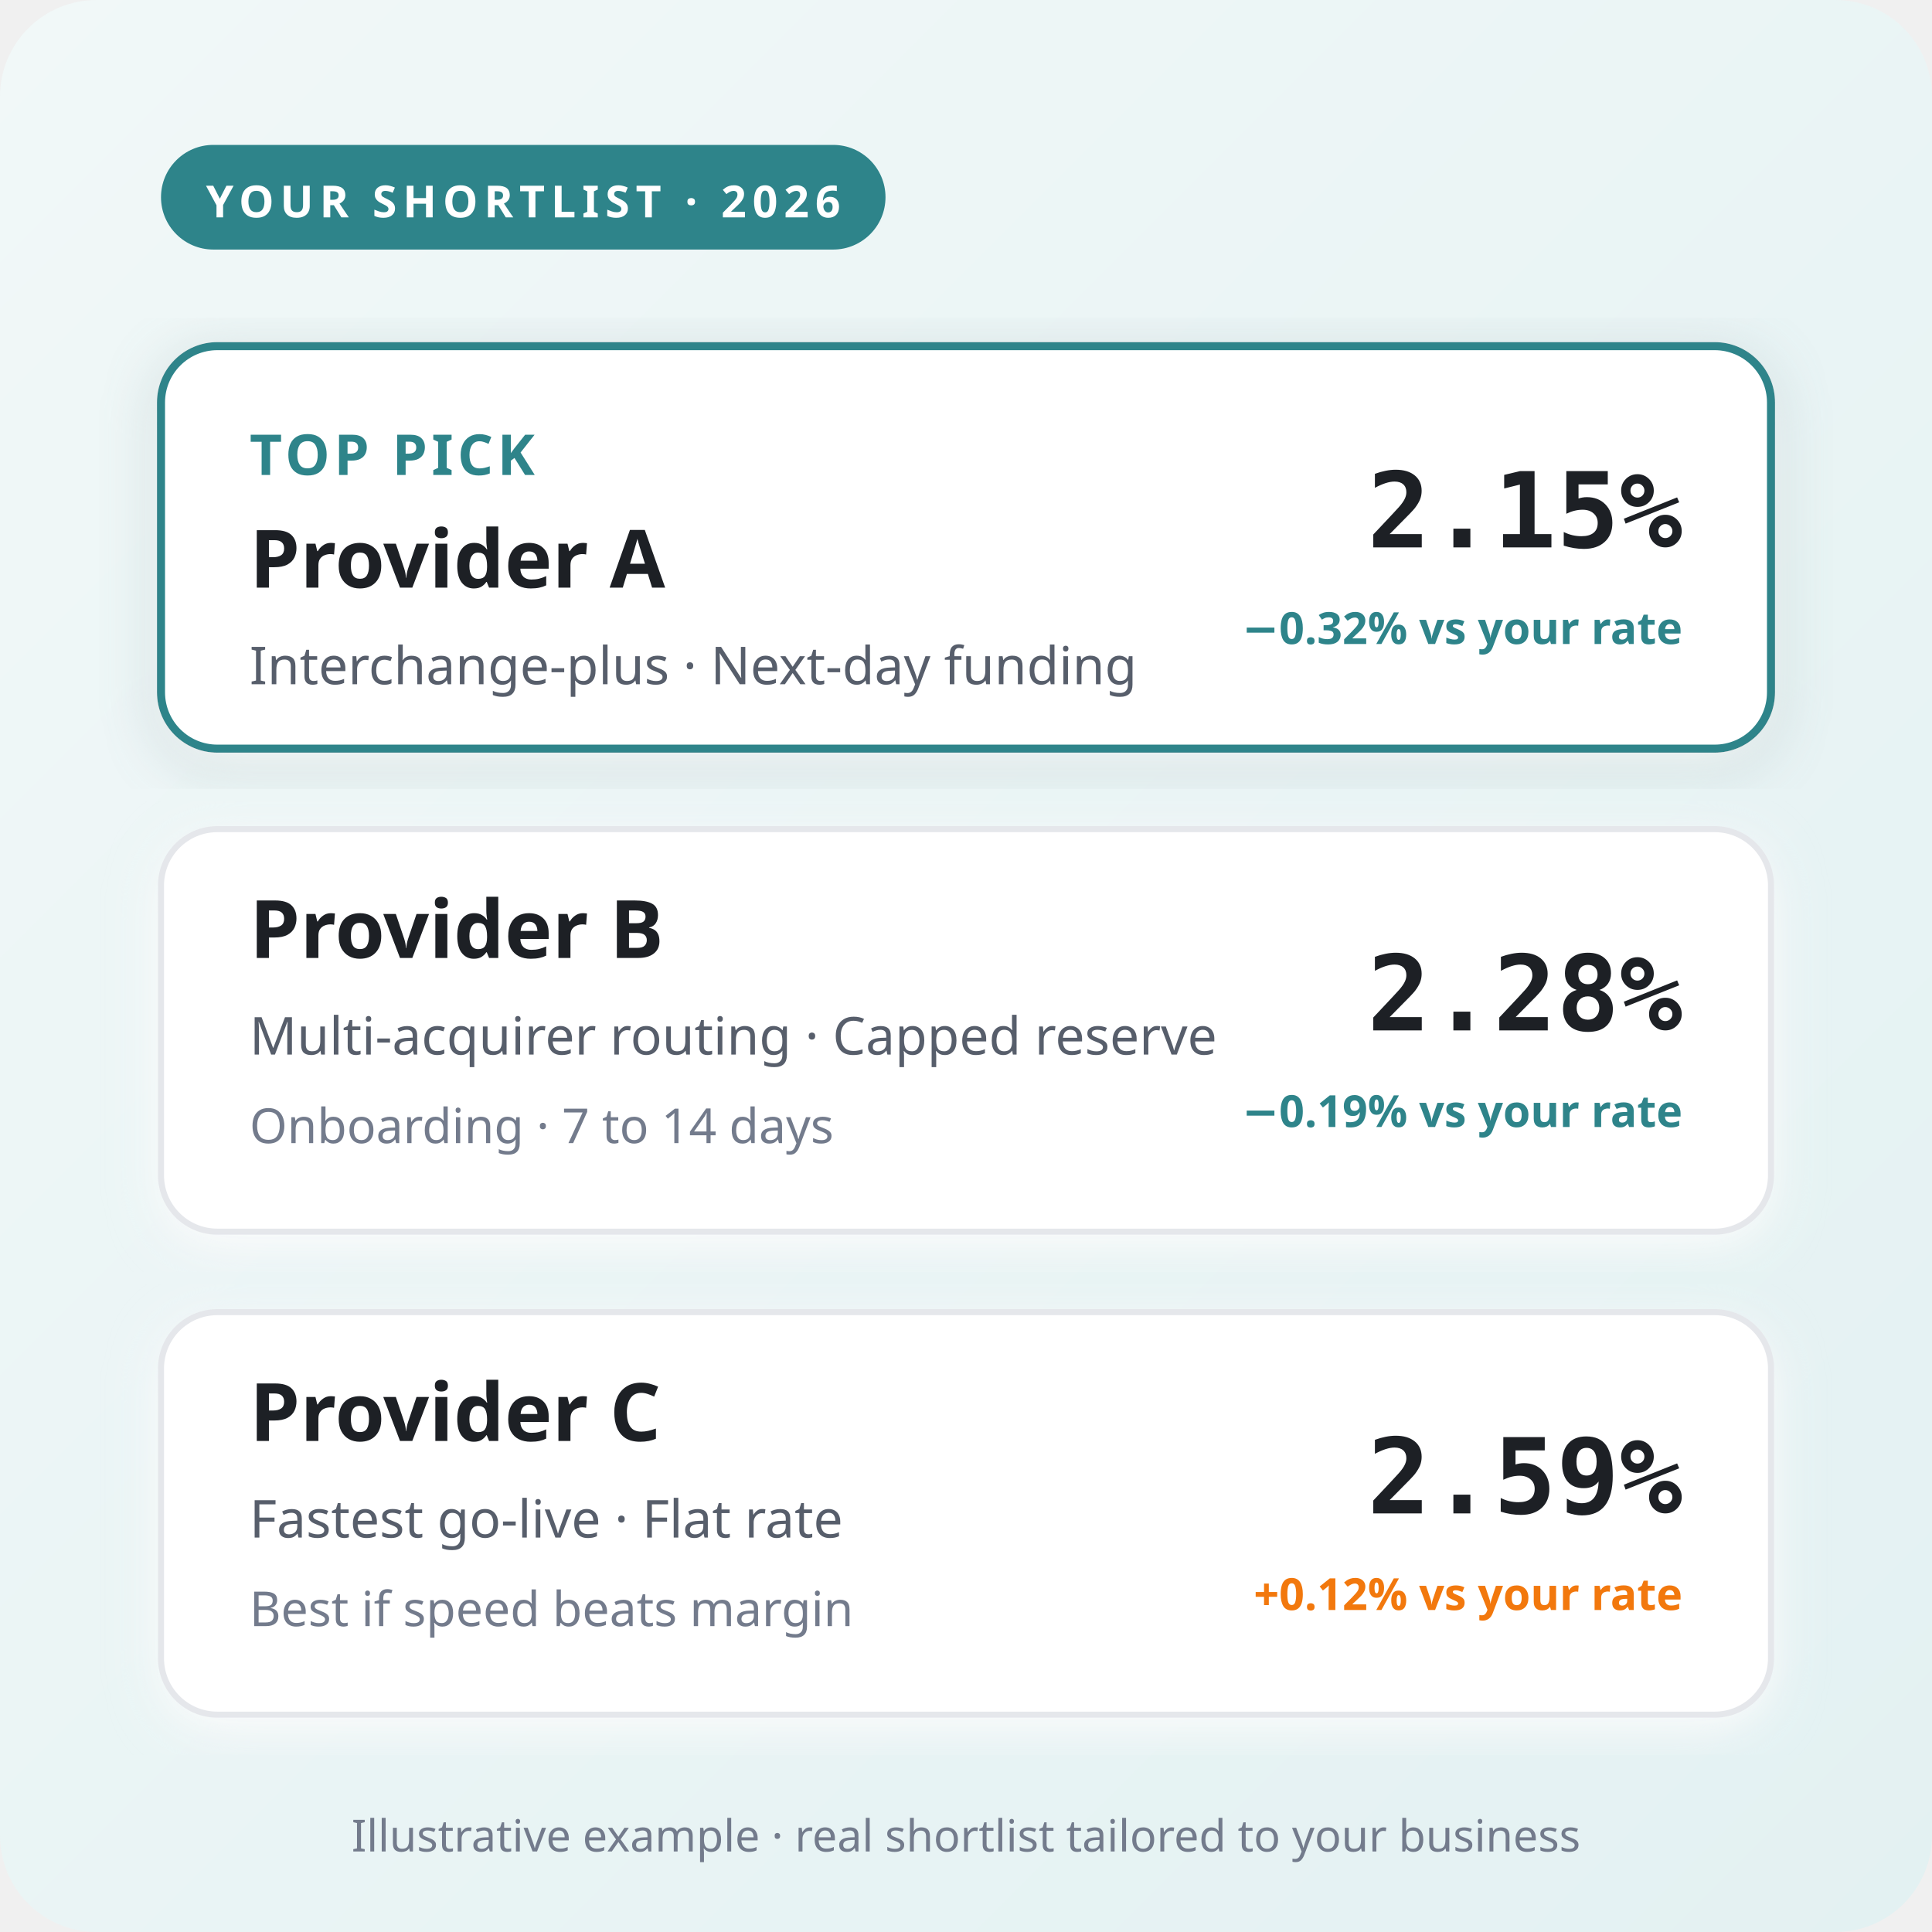
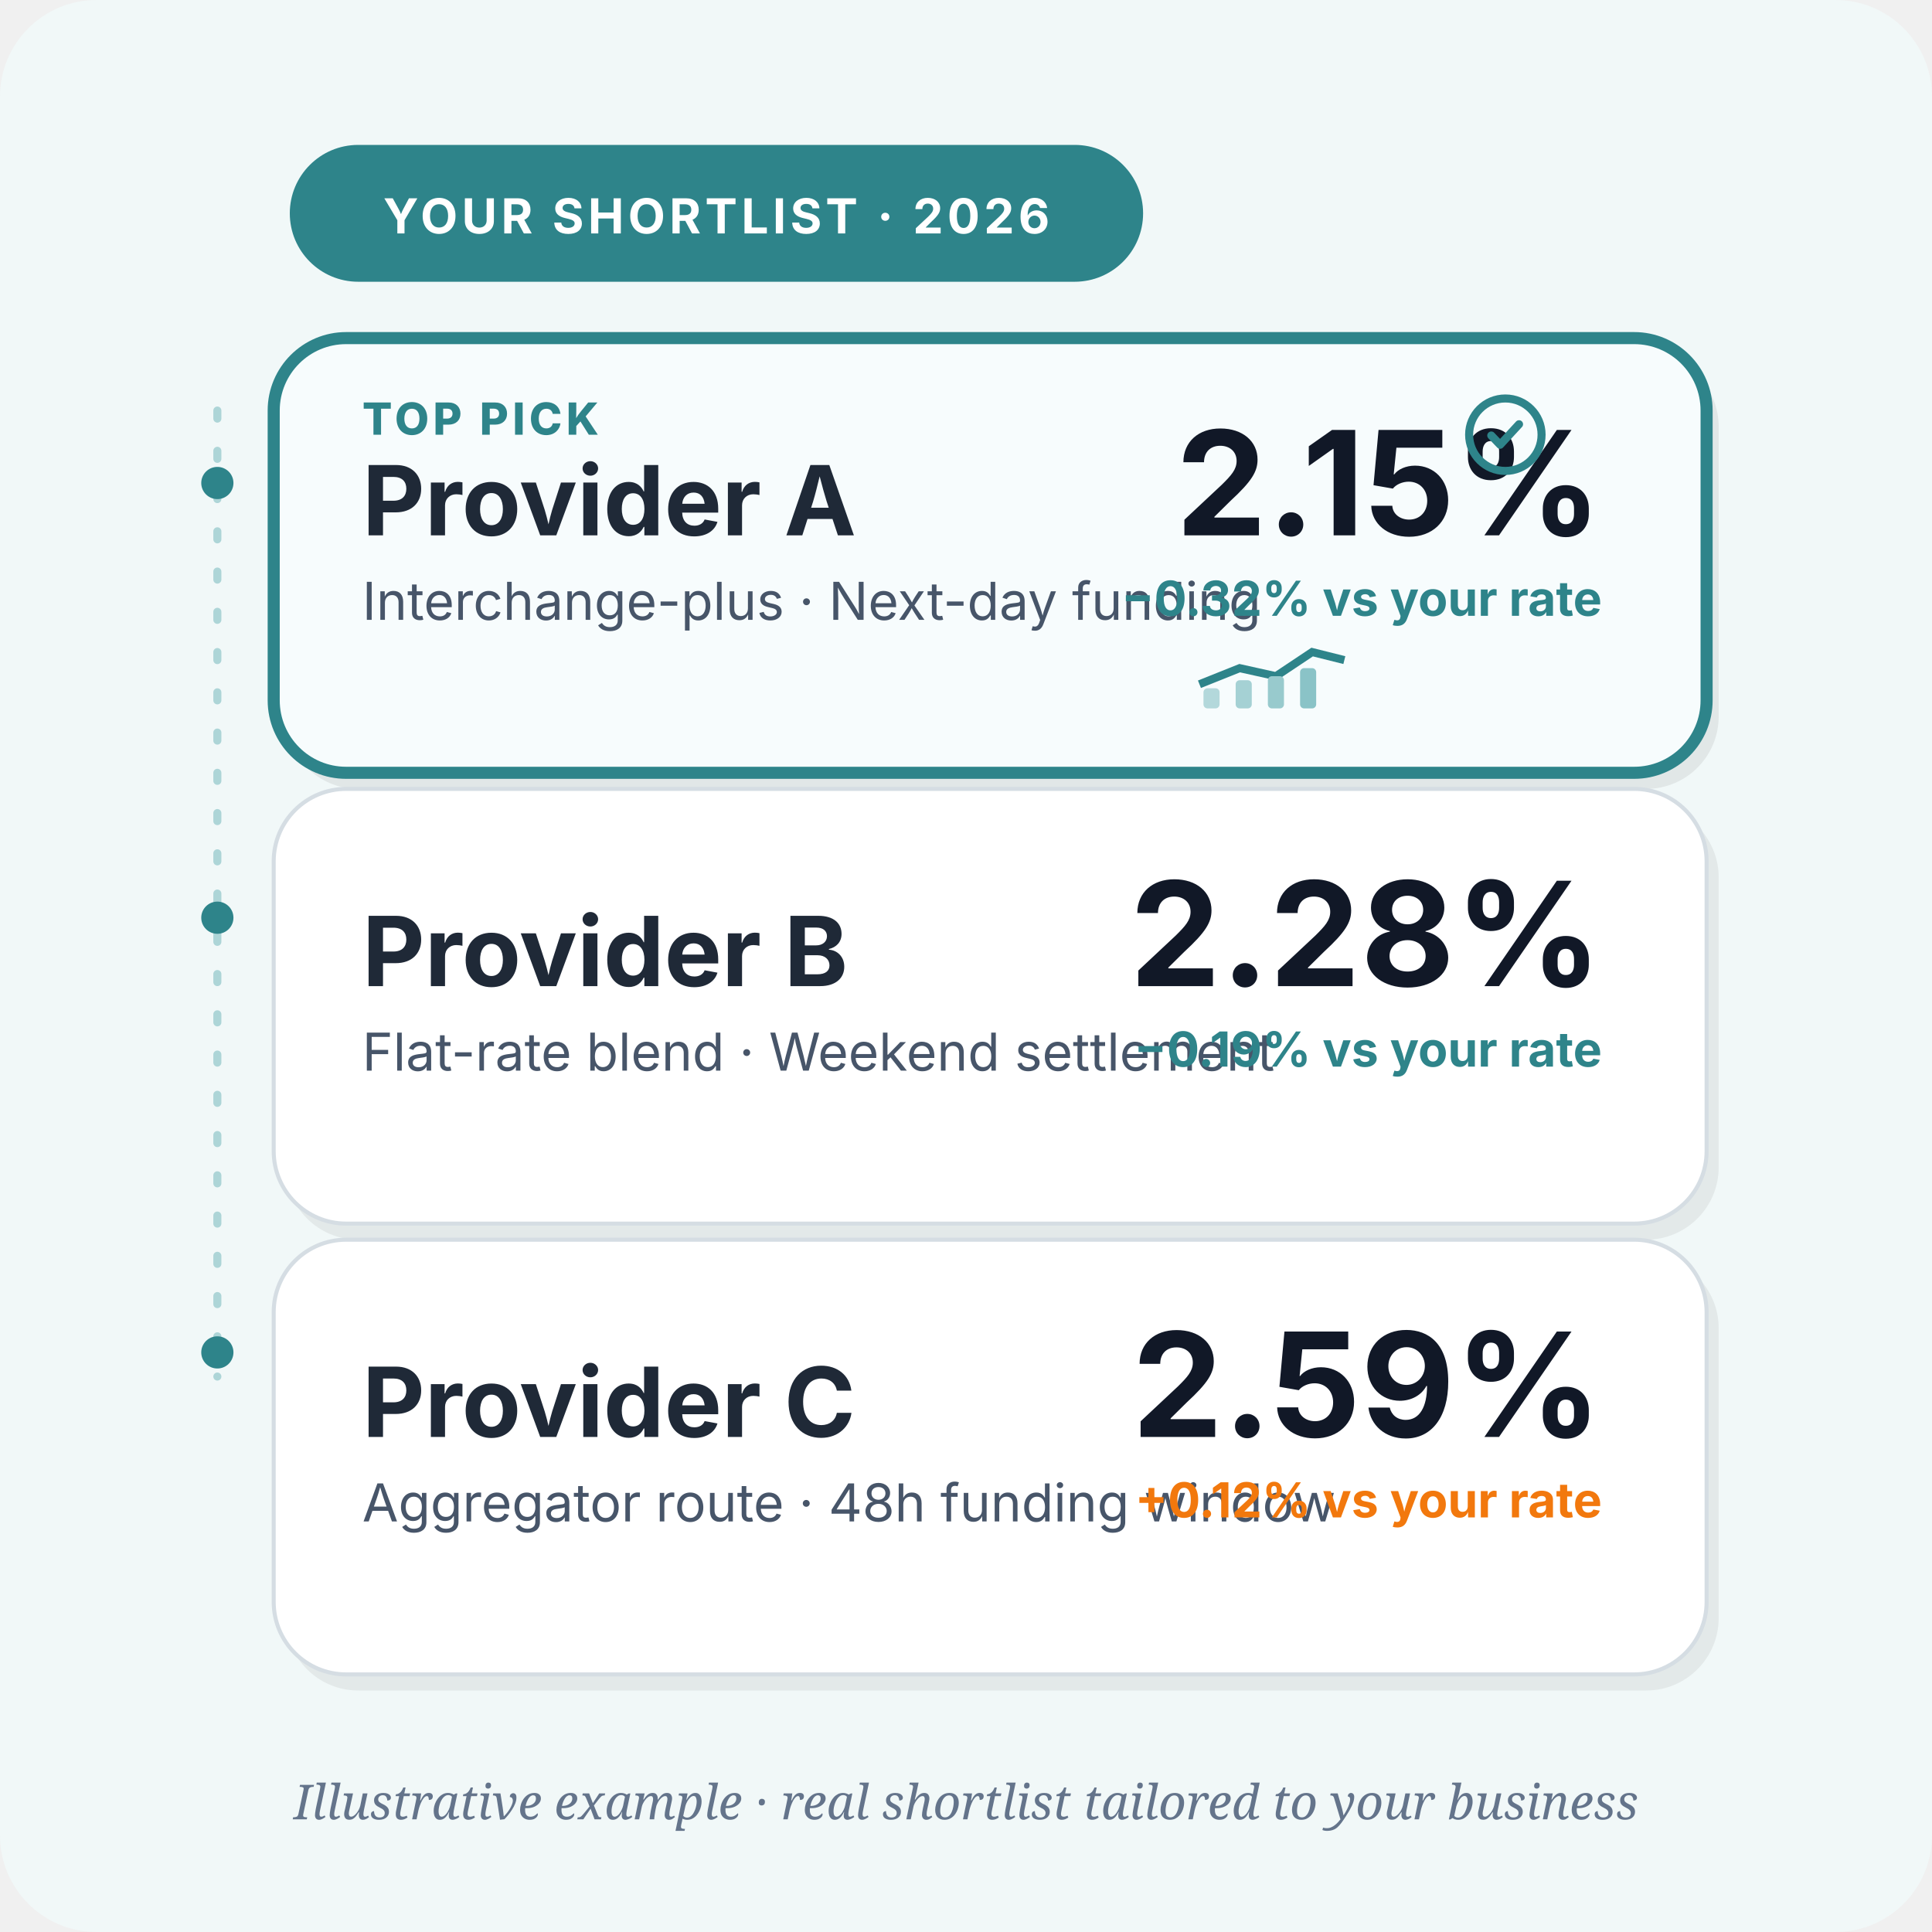
- <svg xmlns="http://www.w3.org/2000/svg" viewBox="0 0 480 480" role="img" aria-label="Sample shortlist of payment processors with effective rates">
-   <defs>
-     <linearGradient id="bg" x1="0" y1="0" x2="1" y2="1">
-       <stop offset="0%" stop-color="hsl(184 35% 96%)" />
-       <stop offset="100%" stop-color="hsl(184 35% 92%)" />
-     </linearGradient>
-     <filter id="card-shadow" x="-10%" y="-10%" width="120%" height="120%">
-       <feGaussianBlur stdDeviation="6" />
-       <feOffset dx="0" dy="3" result="off" />
-       <feMerge>
-         <feMergeNode in="off" />
-         <feMergeNode in="SourceGraphic" />
-       </feMerge>
-     </filter>
-   </defs>
-   <rect width="480" height="480" rx="24" fill="url(#bg)" />
-   <g transform="translate(40 36)">
-     <rect width="180" height="26" rx="13" fill="hsl(184 50% 36%)" />
-     <text x="90" y="18" text-anchor="middle" font-family="ui-sans-serif, system-ui, sans-serif" font-size="11" font-weight="700" fill="white" letter-spacing="1.5">YOUR SHORTLIST · 2026</text>
+ <svg xmlns="http://www.w3.org/2000/svg" viewBox="0 0 480 480" role="img" aria-labelledby="t d">
+   <rect width="480" height="480" rx="24" fill="hsl(184 35% 96%)" />
+   <g fill="none" stroke="hsl(184 35% 74%)" stroke-width="2" stroke-linecap="round" stroke-dasharray="2 8" opacity=".9">
+     <path d="M54 102v240" />
  </g>
-   <g transform="translate(40 86)">
-     <rect width="400" height="100" rx="14" fill="white" stroke="hsl(184 50% 36%)" stroke-width="2" filter="url(#card-shadow)" />
-     <text x="22" y="32" font-family="ui-sans-serif, system-ui, sans-serif" font-size="14" font-weight="700" fill="hsl(184 50% 36%)" letter-spacing="1">TOP PICK</text>
-     <text x="22" y="60" font-family="ui-sans-serif, system-ui, sans-serif" font-size="20" font-weight="700" fill="hsl(220 13% 13%)">Provider A</text>
-     <text x="22" y="84" font-family="ui-sans-serif, system-ui, sans-serif" font-size="13" fill="hsl(220 10% 38%)">Interchange-plus · Next-day funding</text>
-     <text x="378" y="50" text-anchor="end" font-family="ui-monospace, monospace" font-size="26" font-weight="700" fill="hsl(220 13% 13%)">2.15%</text>
-     <text x="378" y="74" text-anchor="end" font-family="ui-sans-serif, system-ui, sans-serif" font-size="11" fill="hsl(184 50% 36%)" font-weight="600">−0.32% vs your rate</text>
+   <g fill="hsl(184 50% 36%)">
+     <circle cx="54" cy="120" r="4" />
+     <circle cx="54" cy="228" r="4" />
+     <circle cx="54" cy="336" r="4" />
  </g>
-   <g transform="translate(40 206)">
-     <rect width="400" height="100" rx="14" fill="white" stroke="hsl(220 13% 91%)" stroke-width="1.5" filter="url(#card-shadow)" />
-     <text x="22" y="32" font-family="ui-sans-serif, system-ui, sans-serif" font-size="20" font-weight="700" fill="hsl(220 13% 13%)">Provider B</text>
-     <text x="22" y="56" font-family="ui-sans-serif, system-ui, sans-serif" font-size="13" fill="hsl(220 10% 38%)">Multi-acquirer routing · Capped reserve</text>
-     <text x="22" y="78" font-family="ui-sans-serif, system-ui, sans-serif" font-size="12" fill="hsl(220 10% 50%)">Onboarding · 7 to 14 days</text>
-     <text x="378" y="50" text-anchor="end" font-family="ui-monospace, monospace" font-size="26" font-weight="700" fill="hsl(220 13% 13%)">2.28%</text>
-     <text x="378" y="74" text-anchor="end" font-family="ui-sans-serif, system-ui, sans-serif" font-size="11" fill="hsl(184 50% 36%)" font-weight="600">−0.19% vs your rate</text>
+   <rect x="72" y="36" width="212" height="34" rx="17" fill="hsl(184 50% 36%)" />
+   <text x="178" y="58" fill="#fff" text-anchor="middle" font-family="ui-sans-serif, system-ui, -apple-system, &quot;Segoe UI&quot;, sans-serif" font-size="12" font-weight="700" letter-spacing="1">YOUR SHORTLIST · 2026</text>
+   <g font-family="ui-sans-serif, system-ui, -apple-system, &quot;Segoe UI&quot;, sans-serif">
+     <rect x="71" y="88" width="356" height="108" rx="18" fill="#000" opacity=".07" />
+     <rect x="68" y="84" width="356" height="108" rx="18" fill="hsl(184 55% 98%)" stroke="hsl(184 50% 36%)" stroke-width="3" />
+     <text x="90" y="108" fill="hsl(184 50% 36%)" font-size="11" font-weight="800" letter-spacing="1">TOP PICK</text>
+     <text x="90" y="133" fill="#1f2937" font-size="24" font-weight="700">Provider A</text>
+     <text x="90" y="154" fill="#475569" font-size="13">Interchange-plus · Next-day funding</text>
+     <text x="398" y="133" text-anchor="end" fill="#111827" font-family="ui-monospace, SFMono-Regular, Menlo, Monaco, Consolas, ui-sans-serif, system-ui, -apple-system, &quot;Segoe UI&quot;, sans-serif" font-size="36" font-weight="700" font-variant-numeric="tabular-nums">2.15%</text>
+     <text x="398" y="153" text-anchor="end" fill="hsl(184 50% 36%)" font-size="12" font-weight="700">−0.32% vs your rate</text>
+     <g transform="translate(362 96)" fill="none" stroke="hsl(184 50% 36%)" stroke-width="2" stroke-linecap="round" stroke-linejoin="round">
+       <circle cx="12" cy="12" r="9" />
+       <path d="m8.5 12.2 2.2 2.3 4.7-5.1" />
+     </g>
+     <g transform="translate(298 160)">
+       <polyline points="0,10 10,6 19,8 28,2 36,4" fill="none" stroke="hsl(184 50% 36%)" stroke-width="2" />
+       <rect x="1" y="11" width="4" height="5" rx="1" fill="hsl(184 35% 78%)" />
+       <rect x="9" y="9" width="4" height="7" rx="1" fill="hsl(184 35% 74%)" />
+       <rect x="17" y="8" width="4" height="8" rx="1" fill="hsl(184 35% 70%)" />
+       <rect x="25" y="6" width="4" height="10" rx="1" fill="hsl(184 35% 66%)" />
+     </g>
+     <rect x="71" y="200" width="356" height="108" rx="18" fill="#000" opacity=".06" />
+     <rect x="68" y="196" width="356" height="108" rx="18" fill="#fff" stroke="#d5dde3" />
+     <text x="90" y="245" fill="#1f2937" font-size="24" font-weight="700">Provider B</text>
+     <text x="90" y="266" fill="#475569" font-size="13">Flat-rate blend · Weekend settlement</text>
+     <text x="398" y="245" text-anchor="end" fill="#111827" font-family="ui-monospace, SFMono-Regular, Menlo, Monaco, Consolas, ui-sans-serif, system-ui, -apple-system, &quot;Segoe UI&quot;, sans-serif" font-size="36" font-weight="700" font-variant-numeric="tabular-nums">2.28%</text>
+     <text x="398" y="265" text-anchor="end" fill="hsl(184 50% 36%)" font-size="12" font-weight="700">−0.19% vs your rate</text>
+     <rect x="71" y="312" width="356" height="108" rx="18" fill="#000" opacity=".06" />
+     <rect x="68" y="308" width="356" height="108" rx="18" fill="#fff" stroke="#d5dde3" />
+     <text x="90" y="357" fill="#1f2937" font-size="24" font-weight="700">Provider C</text>
+     <text x="90" y="378" fill="#475569" font-size="13">Aggregator route · 48h funding window</text>
+     <text x="398" y="357" text-anchor="end" fill="#111827" font-family="ui-monospace, SFMono-Regular, Menlo, Monaco, Consolas, ui-sans-serif, system-ui, -apple-system, &quot;Segoe UI&quot;, sans-serif" font-size="36" font-weight="700" font-variant-numeric="tabular-nums">2.59%</text>
+     <text x="398" y="377" text-anchor="end" fill="hsl(28 90% 50%)" font-size="12" font-weight="700">+0.12% vs your rate</text>
  </g>
-   <g transform="translate(40 326)">
-     <rect width="400" height="100" rx="14" fill="white" stroke="hsl(220 13% 91%)" stroke-width="1.5" filter="url(#card-shadow)" />
-     <text x="22" y="32" font-family="ui-sans-serif, system-ui, sans-serif" font-size="20" font-weight="700" fill="hsl(220 13% 13%)">Provider C</text>
-     <text x="22" y="56" font-family="ui-sans-serif, system-ui, sans-serif" font-size="13" fill="hsl(220 10% 38%)">Fastest go-live · Flat rate</text>
-     <text x="22" y="78" font-family="ui-sans-serif, system-ui, sans-serif" font-size="12" fill="hsl(220 10% 50%)">Best if speed beats margin</text>
-     <text x="378" y="50" text-anchor="end" font-family="ui-monospace, monospace" font-size="26" font-weight="700" fill="hsl(220 13% 13%)">2.59%</text>
-     <text x="378" y="74" text-anchor="end" font-family="ui-sans-serif, system-ui, sans-serif" font-size="11" fill="hsl(28 90% 50%)" font-weight="600">+0.12% vs your rate</text>
-   </g>
-   <text x="240" y="460" text-anchor="middle" font-family="ui-sans-serif, system-ui, sans-serif" font-size="11" fill="hsl(220 10% 50%)">Illustrative example · real shortlist tailored to your business</text>
+   <text x="240" y="452" text-anchor="middle" fill="#64748b" font-family="Georgia, serif" font-size="12" font-style="italic">Illustrative example · real shortlist tailored to your business</text>
</svg>
